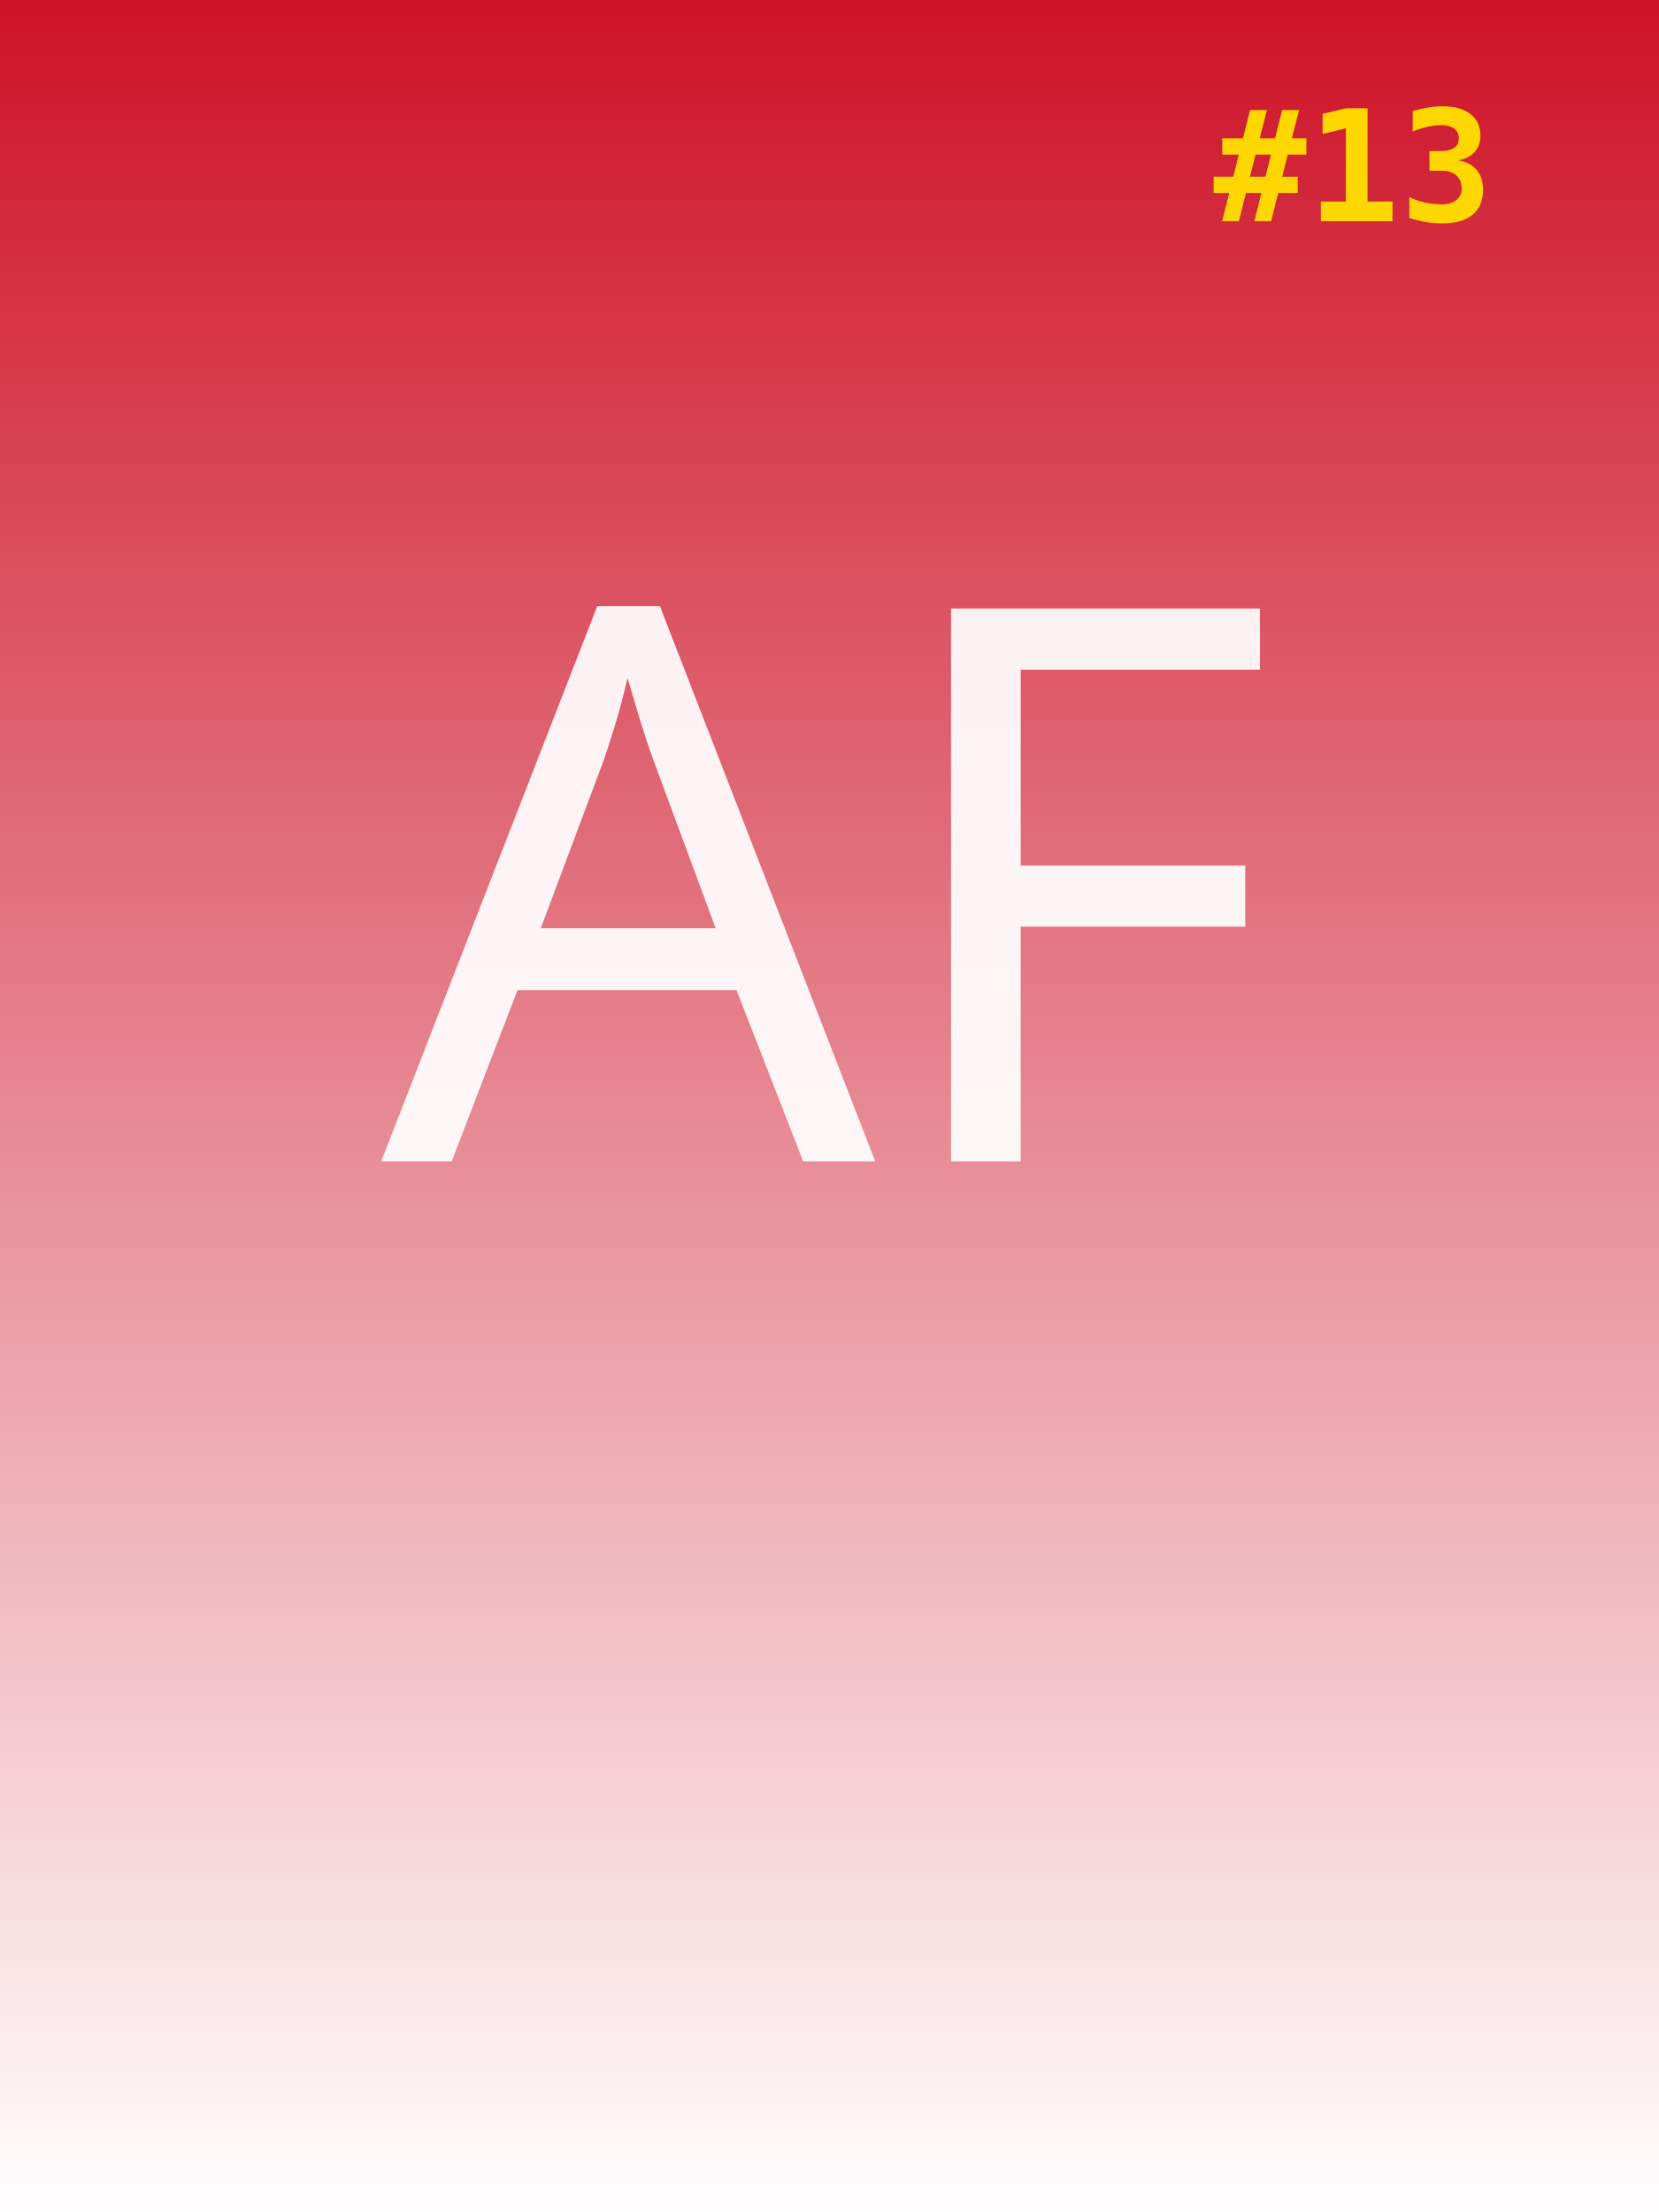
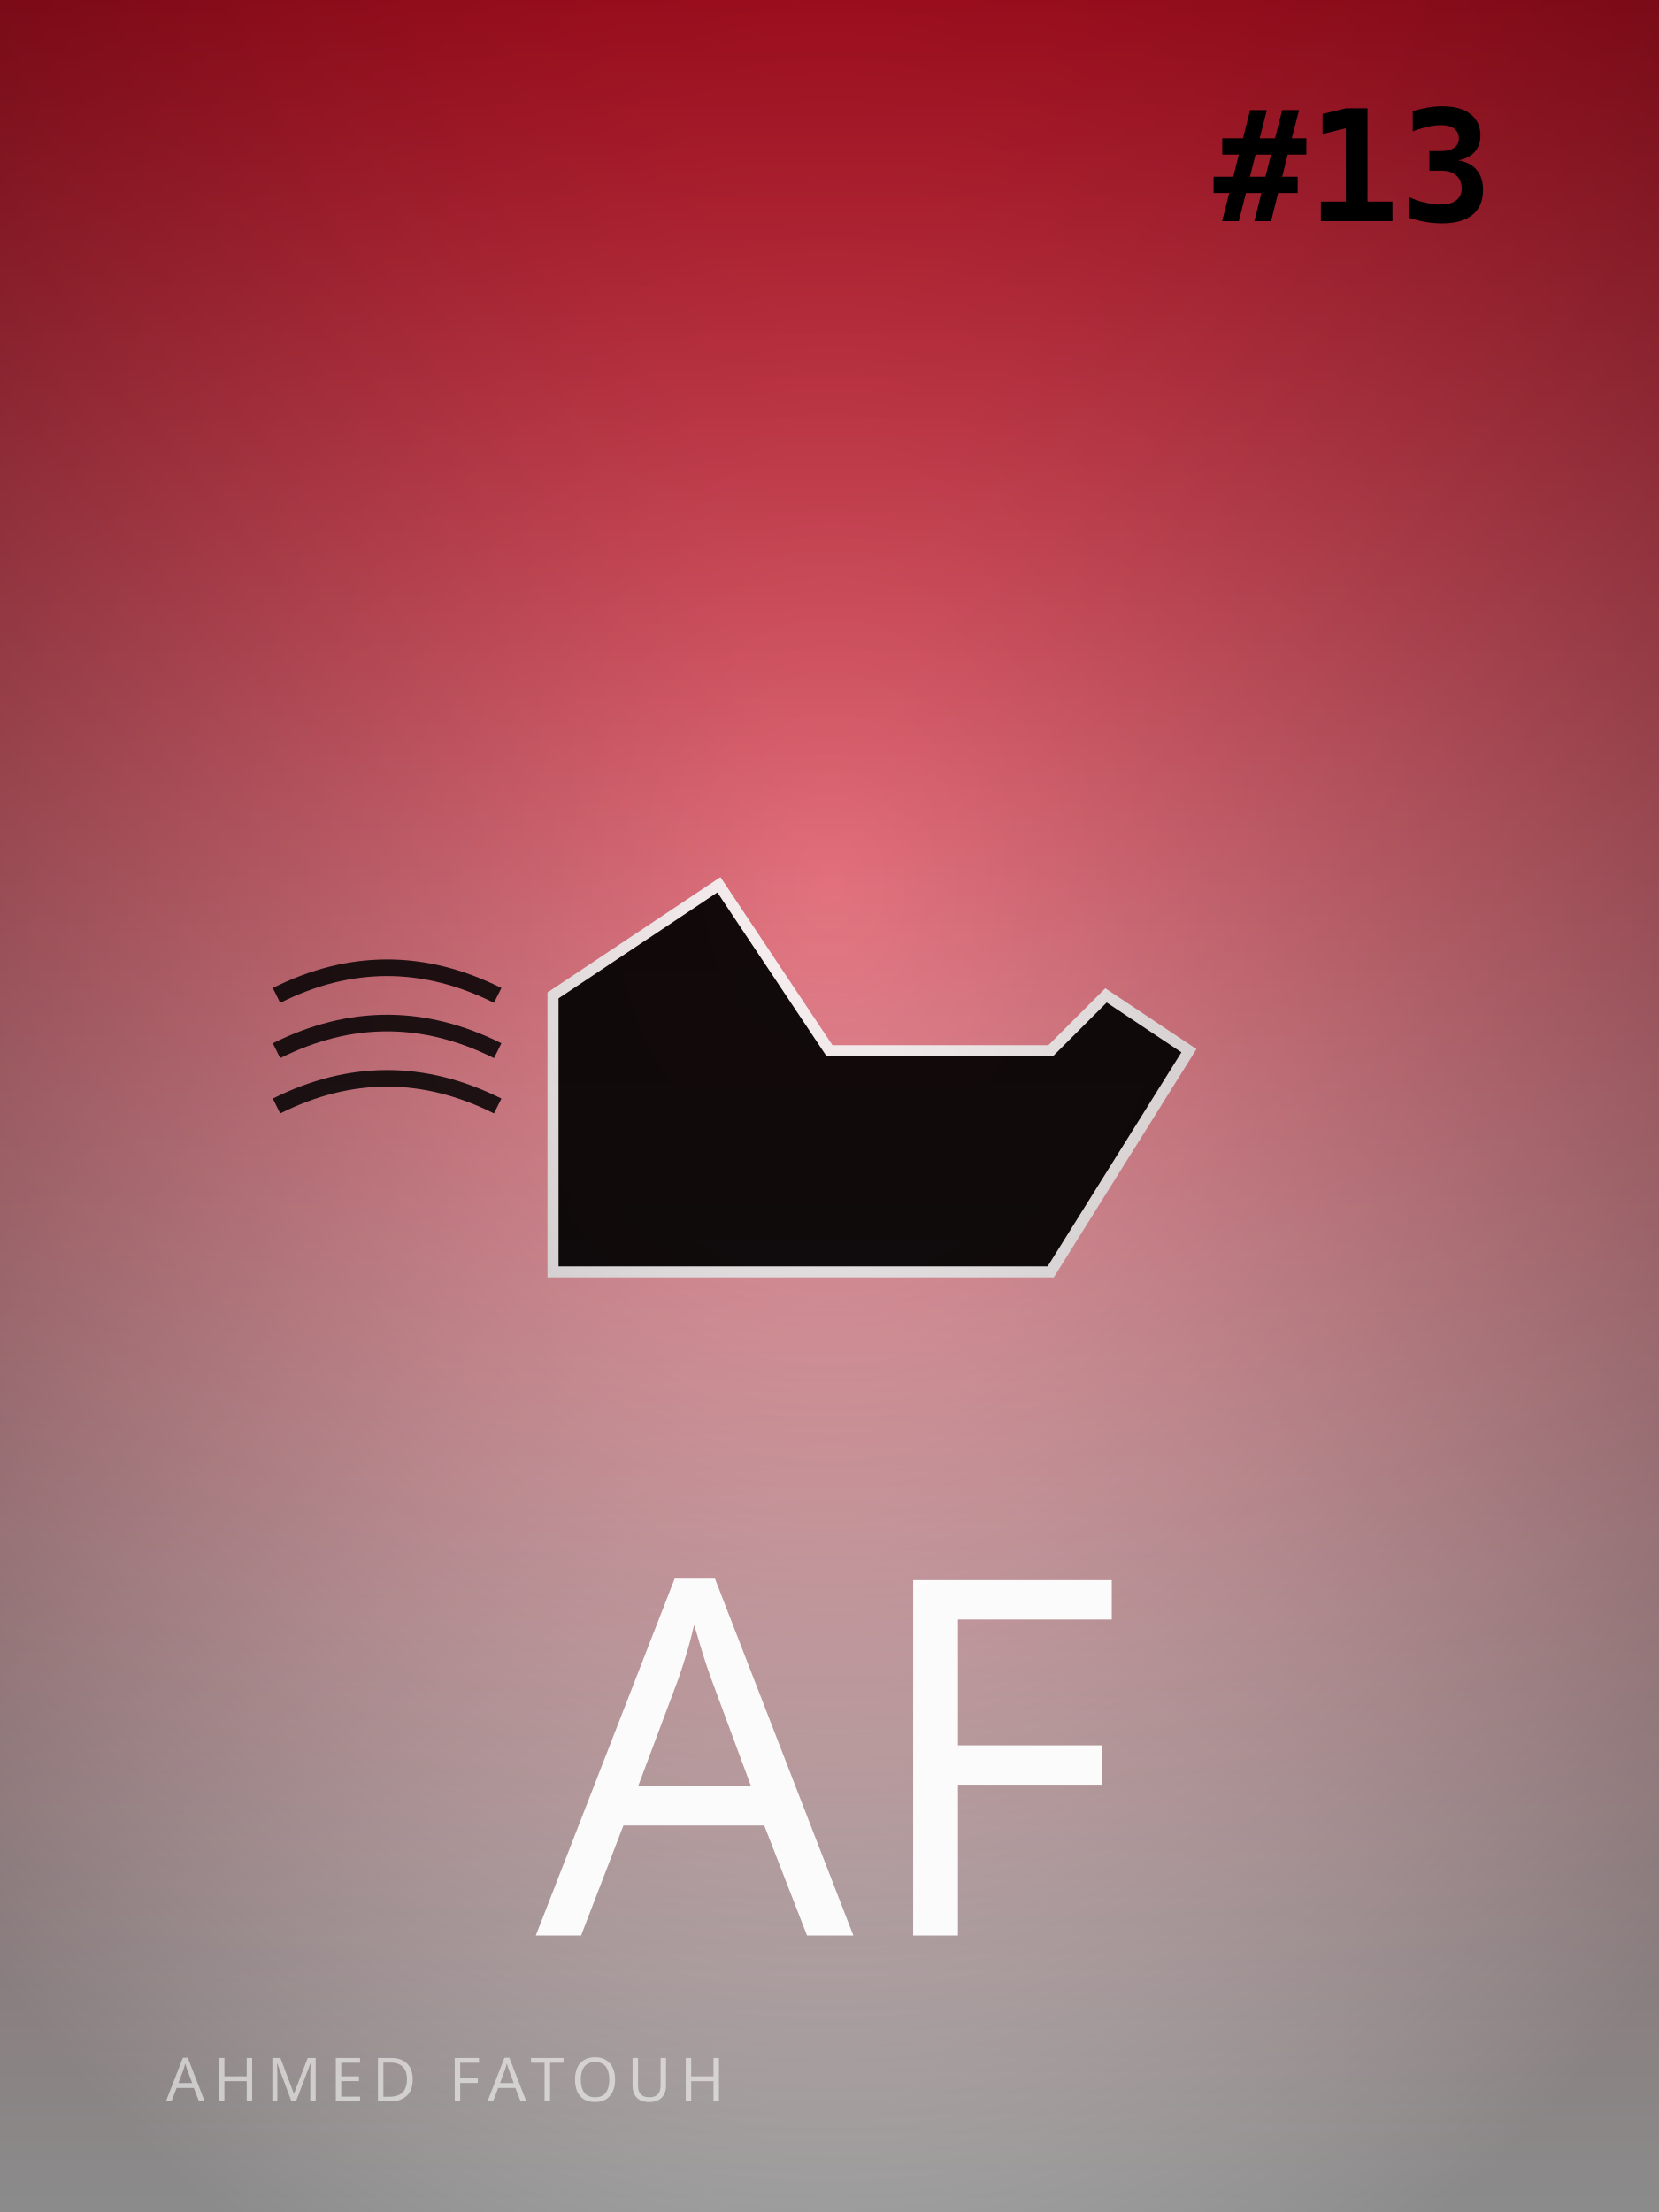
<svg xmlns="http://www.w3.org/2000/svg" viewBox="0 0 600 800" role="img" aria-labelledby="t">
  <defs>
-     <linearGradient id="g" x1="0" y1="0" x2="0" y2="1">
+     <linearGradient id="bg" x1="0" y1="0" x2="0" y2="1">
      <stop offset="0%" stop-color="#CE1126" />
      <stop offset="100%" stop-color="#FFFFFF" />
    </linearGradient>
+     <radialGradient id="vignette" cx="0.5" cy="0.4" r="0.7">
+       <stop offset="0%" stop-color="transparent" />
+       <stop offset="100%" stop-color="rgba(0,0,0,0.45)" />
+     </radialGradient>
  </defs>
-   <rect width="600" height="800" fill="url(#g)" />
-   <text x="300" y="420" text-anchor="middle" font-family="Anton, Impact, sans-serif" font-size="280" fill="#fff" opacity="0.92">AF</text>
-   <text x="540" y="80" text-anchor="end" font-family="JetBrains Mono, monospace" font-size="56" fill="#FFD700" font-weight="700">#13</text>
+   <rect width="600" height="800" fill="url(#bg)" />
+   <path d="M200 460 L380 460 L430 380 L400 360 L380 380 L300 380 L260 320 L200 360 Z" fill="#000000" opacity="0.92" stroke="#fff" stroke-width="4" />
+   <path d="M180 360 Q140 340 100 360 M180 380 Q140 360 100 380 M180 400 Q140 380 100 400" stroke="#000000" stroke-width="6" fill="none" opacity="0.85" />
+   <rect width="600" height="800" fill="url(#vignette)" />
+   <text x="300" y="700" text-anchor="middle" font-family="Anton, Impact, sans-serif" font-size="180" fill="#fff" opacity="0.96" letter-spacing="4">AF</text>
+   <text x="540" y="80" text-anchor="end" font-family="JetBrains Mono, monospace" font-size="56" fill="#000000" font-weight="700">#13</text>
+   <text x="60" y="760" font-family="Anton, Impact, sans-serif" font-size="22" fill="#fff" opacity="0.55" letter-spacing="3">AHMED FATOUH</text>
</svg>
